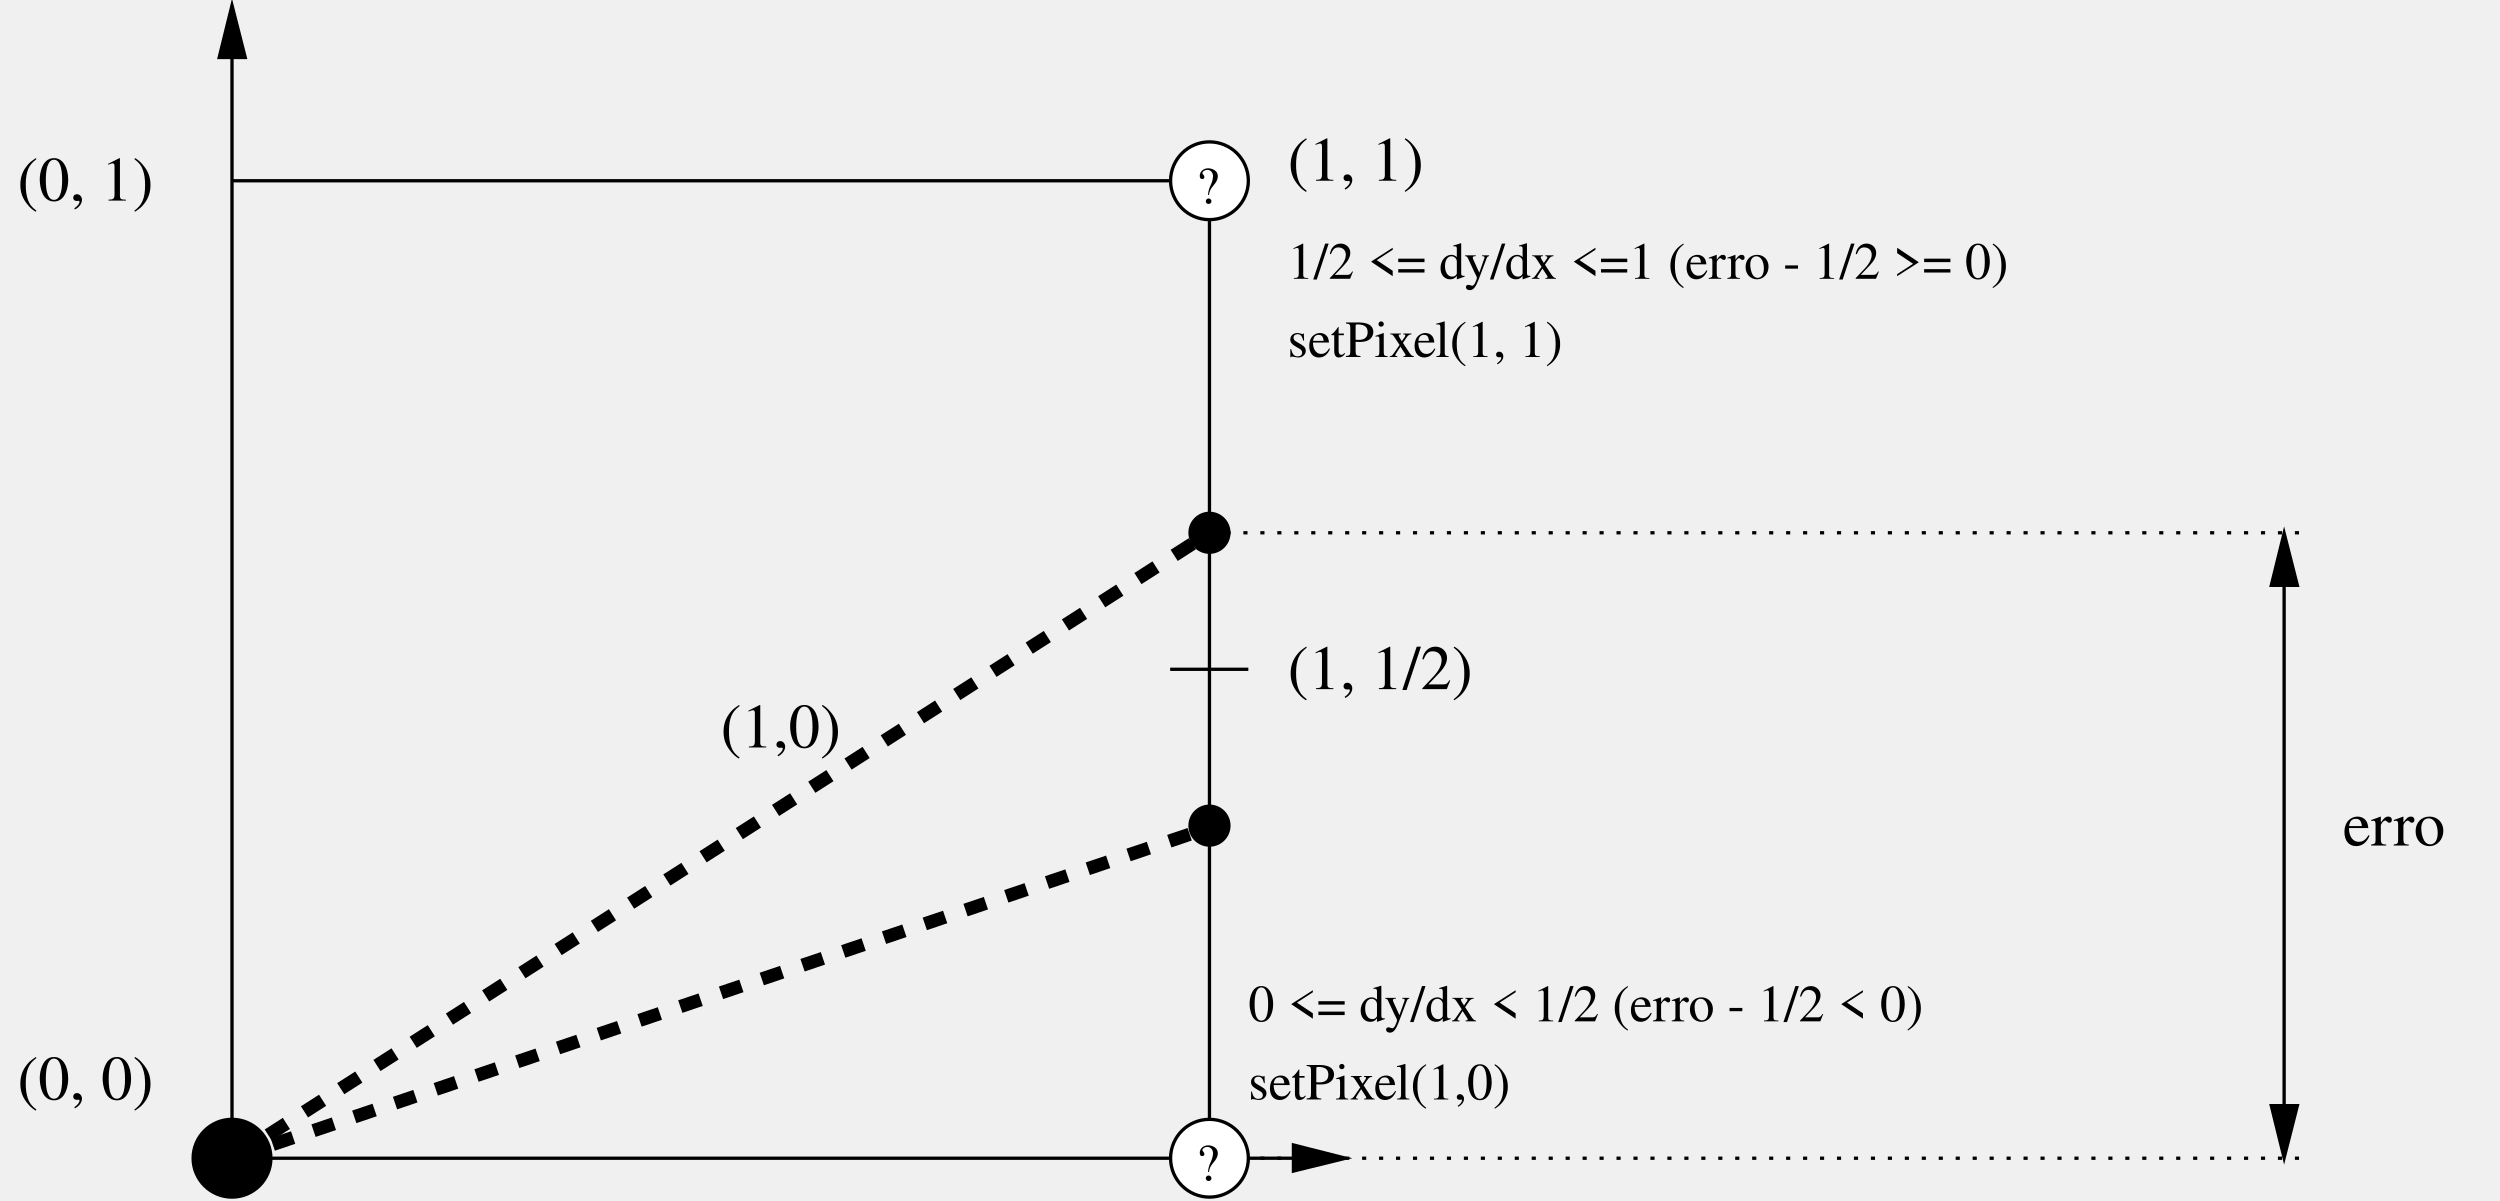
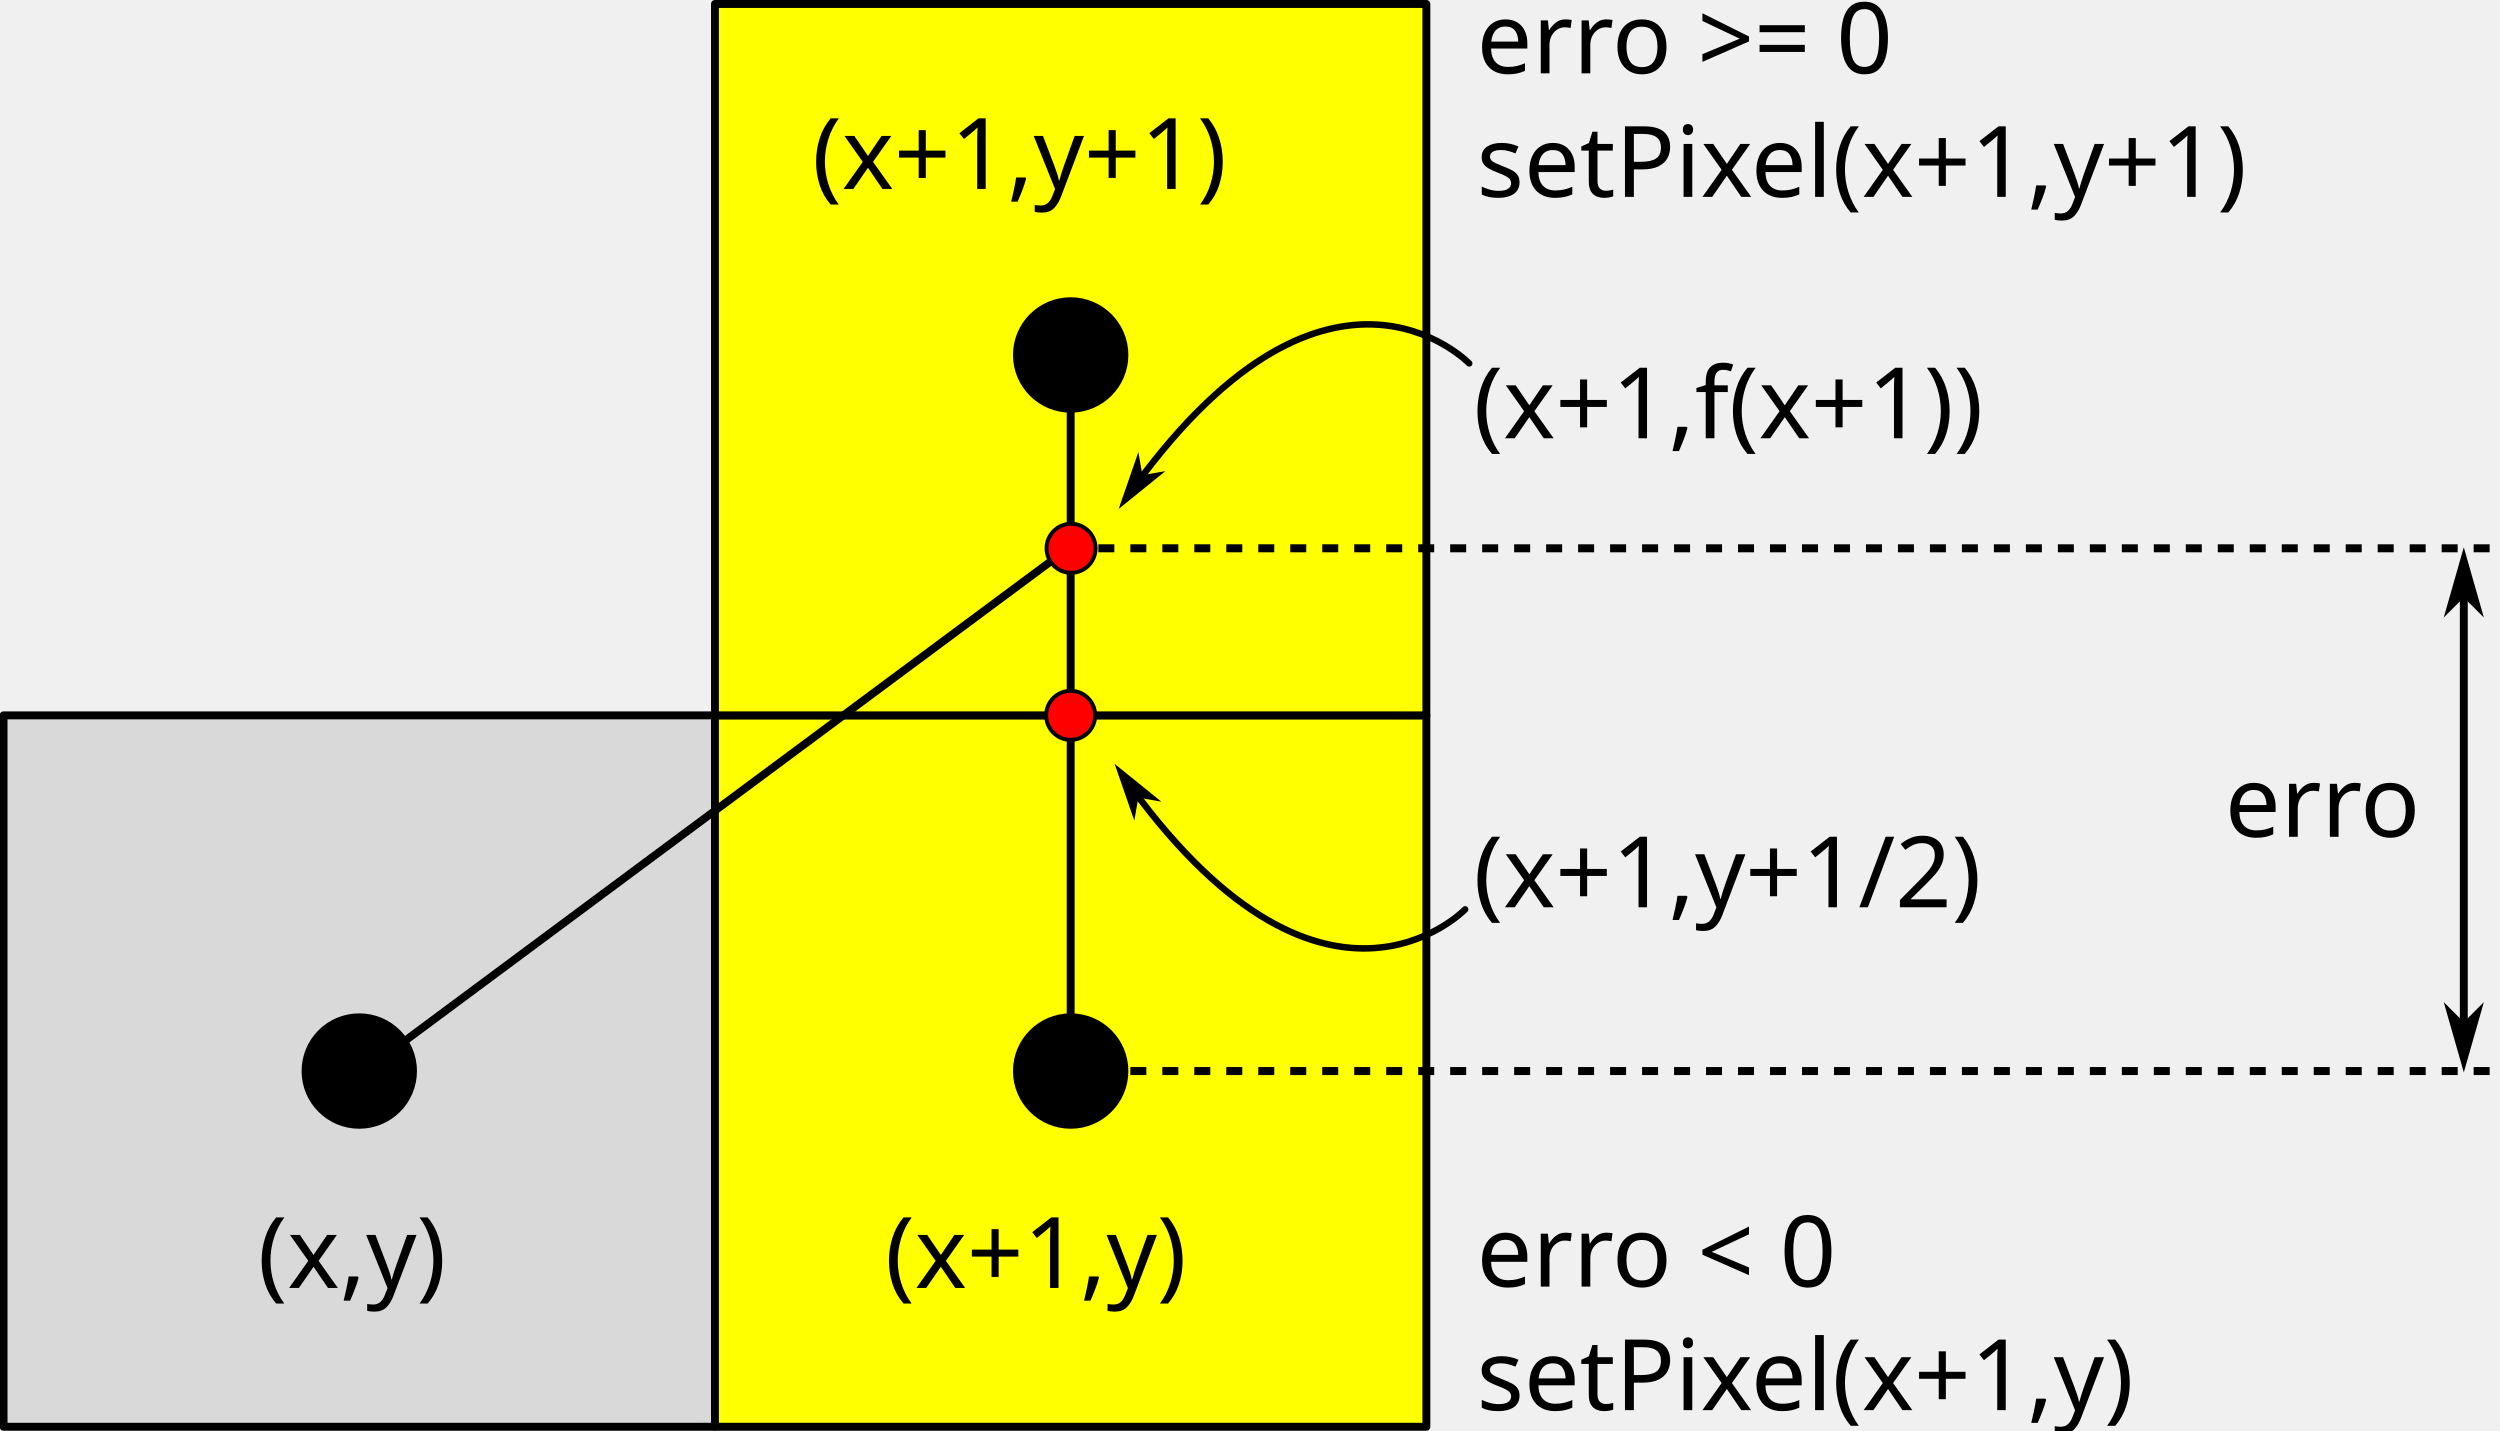
- <svg xmlns="http://www.w3.org/2000/svg" width="5.0in" height="2.4in" viewBox="409 507 5992 2901" id="svg4155" version="1.1">
-   <defs id="defs4221" />
-   <g style="stroke-width:.025in; fill:none" id="g4157">
-     <polyline points="944,3307 3511,3307 " style="stroke:#000000;stroke-width:8; stroke-linejoin:miter; stroke-linecap:butt; " id="polyline4159" />
-     <polygon points="3510 3338 3636 3307 3510 3275 3510 3338  " style="stroke:#000000;stroke-width:8;stroke-miterlimit:8; fill:#000000;" id="polygon4161" />
-     <polyline points="944,3307 944,644 " style="stroke:#000000;stroke-width:8; stroke-linejoin:miter; stroke-linecap:butt; " id="polyline4163" />
-     <polygon points="976 646 944 520 913 646 976 646  " style="stroke:#000000;stroke-width:8;stroke-miterlimit:8; fill:#000000;" id="polygon4165" />
-     <polyline points="944,944 3307,944 3307,3307 " style="stroke:#000000;stroke-width:8; stroke-linejoin:miter; stroke-linecap:butt; " id="polyline4167" />
-     <polyline points="944,3307 3307,1795 " style="stroke:#000000;stroke-width:32; stroke-linejoin:round; stroke-linecap:butt; stroke-dasharray:52 52;" id="polyline4169" />
-     <polyline points="3212,2125 3401,2125 " style="stroke:#000000;stroke-width:8; stroke-linejoin:miter; stroke-linecap:butt; " id="polyline4171" />
-     <polyline points="944,3307 3309,2507 " style="stroke:#000000;stroke-width:32; stroke-linejoin:round; stroke-linecap:butt; stroke-dasharray:52 52;" id="polyline4173" />
-     <polyline points="3307,1795 5952,1795 " style="stroke:#000000;stroke-width:8; stroke-linejoin:miter; stroke-linecap:butt; stroke-dasharray:10 31;" id="polyline4175" />
-     <polyline points="3307,3307 5952,3307 " style="stroke:#000000;stroke-width:8; stroke-linejoin:miter; stroke-linecap:butt; stroke-dasharray:10 31;" id="polyline4177" />
-     <polyline points="5905,1921 5905,3181 " style="stroke:#000000;stroke-width:8; stroke-linejoin:miter; stroke-linecap:butt; " id="polyline4179" />
-     <polygon points="5874 3180 5905 3306 5937 3180 5874 3180  " style="stroke:#000000;stroke-width:8;stroke-miterlimit:8; fill:#000000;" id="polygon4181" />
-     <polygon points="5937 1922 5905 1796 5874 1922 5937 1922  " style="stroke:#000000;stroke-width:8;stroke-miterlimit:8; fill:#000000;" id="polygon4183" />
-     <text xml:space="preserve" x="2125" y="2314" fill="#000000" font-family="Times" font-style="normal" font-weight="normal" font-size="152" text-anchor="start" id="text4185">(1,0)</text>
-     <text xml:space="preserve" x="425" y="992" fill="#000000" font-family="Times" font-style="normal" font-weight="normal" font-size="152" text-anchor="start" id="text4187">(0, 1)</text>
-     <text xml:space="preserve" x="425" y="3165" fill="#000000" font-family="Times" font-style="normal" font-weight="normal" font-size="152" text-anchor="start" id="text4189">(0, 0)</text>
-     <text xml:space="preserve" x="3496" y="944" fill="#000000" font-family="Times" font-style="normal" font-weight="normal" font-size="152" text-anchor="start" id="text4191">(1, 1)</text>
-     <text xml:space="preserve" x="6047" y="2551" fill="#000000" font-family="Times" font-style="normal" font-weight="normal" font-size="152" text-anchor="start" id="text4193">erro</text>
-     <text xml:space="preserve" x="3496" y="1370" fill="#000000" font-family="Times" font-style="normal" font-weight="normal" font-size="126" text-anchor="start" id="text4195">setPixel(1, 1)</text>
-     <text xml:space="preserve" x="3401" y="3165" fill="#000000" font-family="Times" font-style="normal" font-weight="normal" font-size="126" text-anchor="start" id="text4197">setPixel(1,0)</text>
-     <text xml:space="preserve" x="3496" y="1181" fill="#000000" font-family="Times" font-style="normal" font-weight="normal" font-size="126" text-anchor="start" id="text4199">1/2 &lt;= dy/dx &lt;=1 (erro - 1/2 &gt;= 0)</text>
-     <text xml:space="preserve" x="3496" y="2173" fill="#000000" font-family="Times" font-style="normal" font-weight="normal" font-size="152" text-anchor="start" id="text4201">(1, 1/2)</text>
-     <text xml:space="preserve" x="3401" y="2976" fill="#000000" font-family="Times" font-style="normal" font-weight="normal" font-size="126" text-anchor="start" id="text4203">0 &lt;= dy/dx &lt; 1/2 (erro - 1/2 &lt; 0)</text>
-     <circle cx="3307" cy="3307" r="94" style="fill:#ffffff;stroke:#000000;stroke-width:8;" id="circle4205" />
-     <circle cx="3307" cy="944" r="94" style="fill:#ffffff;stroke:#000000;stroke-width:8;" id="circle4207" />
-     <circle cx="944" cy="3307" r="94" style="fill:#000000;stroke:#000000;stroke-width:8;" id="circle4209" />
-     <circle cx="3307" cy="1795" r="47" style="fill:#000000;stroke:#000000;stroke-width:8;" id="circle4211" />
-     <circle cx="3307" cy="2503" r="47" style="fill:#000000;stroke:#000000;stroke-width:8;" id="circle4213" />
-     <text xml:space="preserve" x="3275" y="3361" fill="#000000" font-family="Times" font-style="normal" font-weight="normal" font-size="126" text-anchor="start" id="text4215">?</text>
-     <text xml:space="preserve" x="3275" y="999" fill="#000000" font-family="Times" font-style="normal" font-weight="normal" font-size="126" text-anchor="start" id="text4217">?</text>
-   </g>
+ <svg xmlns="http://www.w3.org/2000/svg" width="3.514in" height="2.011in" viewBox="409 507 4211.161 2430.514" id="svg4155" version="1.1">
+   <defs id="defs4221">
+     <marker style="overflow:visible" id="marker6967" refX="0" refY="0" orient="auto">
+       <path transform="matrix(-0.4,0,0,-0.4,-4,0)" style="fill:#000000;fill-opacity:1;fill-rule:evenodd;stroke:#000000;stroke-width:1pt;stroke-opacity:1" d="M 0,0 5,-5 -12.5,0 5,5 0,0 Z" id="path6969" />
+     </marker>
+     <marker style="overflow:visible" id="marker6899" refX="0" refY="0" orient="auto">
+       <path transform="matrix(-0.4,0,0,-0.4,-4,0)" style="fill:#000000;fill-opacity:1;fill-rule:evenodd;stroke:#000000;stroke-width:1pt;stroke-opacity:1" d="M 0,0 5,-5 -12.5,0 5,5 0,0 Z" id="path6901" />
+     </marker>
+     <marker orient="auto" refY="0" refX="0" id="Arrow1Mstart" style="overflow:visible">
+       <path id="path4947" d="M 0,0 5,-5 -12.5,0 5,5 0,0 Z" style="fill:#000000;fill-opacity:1;fill-rule:evenodd;stroke:#000000;stroke-width:1pt;stroke-opacity:1" transform="matrix(0.4,0,0,0.4,4,0)" />
+     </marker>
+     <marker orient="auto" refY="0" refX="0" id="Arrow1Mend" style="overflow:visible">
+       <path id="path4950" d="M 0,0 5,-5 -12.5,0 5,5 0,0 Z" style="fill:#000000;fill-opacity:1;fill-rule:evenodd;stroke:#000000;stroke-width:1pt;stroke-opacity:1" transform="matrix(-0.4,0,0,-0.4,-4,0)" />
+     </marker>
+     <marker orient="auto" refY="0" refX="0" id="Arrow1Lend" style="overflow:visible">
+       <path id="path4944" d="M 0,0 5,-5 -12.5,0 5,5 0,0 Z" style="fill:#000000;fill-opacity:1;fill-rule:evenodd;stroke:#000000;stroke-width:1pt;stroke-opacity:1" transform="matrix(-0.8,0,0,-0.8,-10,0)" />
+     </marker>
+     <marker orient="auto" refY="0" refX="0" id="Arrow1Mend-8" style="overflow:visible">
+       <path id="path4950-1" d="M 0,0 5,-5 -12.5,0 5,5 0,0 Z" style="fill:#000000;fill-opacity:1;fill-rule:evenodd;stroke:#000000;stroke-width:1pt;stroke-opacity:1" transform="matrix(-0.4,0,0,-0.4,-4,0)" />
+     </marker>
+   </defs>
+   <rect style="fill:#d9d9d9;fill-opacity:1;fill-rule:nonzero;stroke:#000000;stroke-width:13.431;stroke-linecap:round;stroke-linejoin:round;stroke-miterlimit:4;stroke-dasharray:none;stroke-dashoffset:10;stroke-opacity:1" id="rect4163" width="1208.541" height="1208.541" x="397.115" y="1722.257" />
+   <rect style="fill:#ffff00;fill-opacity:1;fill-rule:nonzero;stroke:#000000;stroke-width:13.431;stroke-linecap:round;stroke-linejoin:round;stroke-miterlimit:4;stroke-dasharray:none;stroke-dashoffset:10;stroke-opacity:1" id="rect4163-8" width="1208.541" height="1208.541" x="1605.657" y="1722.257" />
+   <rect style="fill:#ffff00;fill-opacity:1;fill-rule:nonzero;stroke:#000000;stroke-width:13.431;stroke-linecap:round;stroke-linejoin:round;stroke-miterlimit:4;stroke-dasharray:none;stroke-dashoffset:10;stroke-opacity:1" id="rect4163-1" width="1208.541" height="1208.541" x="1605.657" y="513.715" />
+   <circle id="circle4209" style="fill:#000000;stroke:#000000;stroke-width:8" r="94" cy="2326.527" cx="1001.386" />
+   <circle id="circle4209-1" style="fill:#000000;stroke:#000000;stroke-width:8" r="94" cy="2326.527" cx="2209.927" />
+   <circle id="circle4209-9" style="fill:#000000;stroke:#000000;stroke-width:8" r="94" cy="1110.022" cx="2209.927" />
+   <path style="fill:none;fill-rule:evenodd;stroke:#000000;stroke-width:13.431px;stroke-linecap:butt;stroke-linejoin:miter;stroke-opacity:1" d="m 2209.928,1119.287 0,1199.484" id="path4902" />
+   <text xml:space="preserve" style="font-style:normal;font-weight:normal;font-size:167.882px;line-height:125%;font-family:Sans;letter-spacing:0px;word-spacing:0px;fill:#000000;fill-opacity:1;stroke:none;stroke-width:1px;stroke-linecap:butt;stroke-linejoin:miter;stroke-opacity:1" x="828.841" y="2694.966" id="text4904">
+     <tspan id="tspan4906" x="828.841" y="2694.966">(x,y)</tspan>
+   </text>
+   <text xml:space="preserve" style="font-style:normal;font-weight:normal;font-size:167.882px;line-height:125%;font-family:Sans;letter-spacing:0px;word-spacing:0px;fill:#000000;fill-opacity:1;stroke:none;stroke-width:1px;stroke-linecap:butt;stroke-linejoin:miter;stroke-opacity:1" x="1894.534" y="2694.966" id="text4908">
+     <tspan id="tspan4910" x="1894.534" y="2694.966">(x+1,y)</tspan>
+   </text>
+   <text xml:space="preserve" style="font-style:normal;font-weight:normal;font-size:167.882px;line-height:125%;font-family:Sans;letter-spacing:0px;word-spacing:0px;fill:#000000;fill-opacity:1;stroke:none;stroke-width:1px;stroke-linecap:butt;stroke-linejoin:miter;stroke-opacity:1" x="1770.754" y="827.939" id="text4912">
+     <tspan id="tspan4914" x="1770.754" y="827.939">(x+1,y+1)</tspan>
+   </text>
+   <text xml:space="preserve" style="font-style:normal;font-weight:normal;font-size:167.882px;line-height:125%;font-family:Sans;letter-spacing:0px;word-spacing:0px;fill:#000000;fill-opacity:1;stroke:none;stroke-width:1px;stroke-linecap:butt;stroke-linejoin:miter;stroke-opacity:1" x="2894.273" y="2048.274" id="text4916">
+     <tspan id="tspan4918" x="2894.273" y="2048.274">(x+1,y+1/2)</tspan>
+   </text>
+   <path style="fill:none;fill-rule:evenodd;stroke:#000000;stroke-width:11.056px;stroke-linecap:round;stroke-linejoin:miter;stroke-opacity:1;marker-end:url(#Arrow1Mend)" d="m 2880.063,2051.891 c 0,0 -244.186,253.016 -582.995,-229.48" id="path4920" />
+   <circle id="circle4209-1-1" style="fill:#ff0000;fill-opacity:1;stroke:#000000;stroke-width:6.715;stroke-miterlimit:4;stroke-dasharray:none" r="41.626" cy="1722.257" cx="2209.927" />
+   <path style="fill:none;fill-rule:evenodd;stroke:#000000;stroke-width:13.431px;stroke-linecap:butt;stroke-linejoin:miter;stroke-opacity:1" d="M 2209.927,1435.571 1015.947,2321.999" id="path4902-6" />
+   <text xml:space="preserve" style="font-style:normal;font-weight:normal;font-size:167.882px;line-height:125%;font-family:Sans;letter-spacing:0px;word-spacing:0px;fill:#000000;fill-opacity:1;stroke:none;stroke-width:1px;stroke-linecap:butt;stroke-linejoin:miter;stroke-opacity:1" x="2894.273" y="1251.583" id="text4916-7">
+     <tspan id="tspan4918-8" x="2894.273" y="1251.583">(x+1,f(x+1))</tspan>
+   </text>
+   <path style="fill:none;fill-rule:evenodd;stroke:#000000;stroke-width:11.056px;stroke-linecap:round;stroke-linejoin:miter;stroke-opacity:1;marker-end:url(#Arrow1Mend-8)" d="m 2886.952,1124.34 c 0,0 -244.186,-253.016 -582.995,229.48" id="path4920-6" />
+   <text xml:space="preserve" style="font-style:normal;font-weight:normal;font-size:167.882px;line-height:125%;font-family:Sans;letter-spacing:0px;word-spacing:0px;fill:#000000;fill-opacity:1;stroke:none;stroke-width:1px;stroke-linecap:butt;stroke-linejoin:miter;stroke-opacity:1" x="4170.774" y="1928.572" id="text5914">
+     <tspan id="tspan5916" x="4170.774" y="1928.572">erro</tspan>
+   </text>
+   <path style="fill:none;fill-rule:evenodd;stroke:#000000;stroke-width:13.584;stroke-linecap:butt;stroke-linejoin:miter;stroke-miterlimit:4;stroke-dasharray:27.167, 27.167;stroke-dashoffset:0;stroke-opacity:1" d="m 2202.647,1438.463 2435.283,0" id="path6835" />
+   <circle id="circle4209-1-1-6" style="fill:#ff0000;fill-opacity:1;stroke:#000000;stroke-width:6.715;stroke-miterlimit:4;stroke-dasharray:none" r="41.626" cy="1438.463" cx="2210.637" />
+   <path style="fill:none;fill-rule:evenodd;stroke:#000000;stroke-width:13.431px;stroke-linecap:round;stroke-linejoin:miter;stroke-opacity:1;marker-start:url(#Arrow1Mstart);marker-end:url(#marker6967)" d="m 4576.612,1463.196 0,839.105" id="path4902-6-5" />
+   <path style="fill:none;fill-rule:evenodd;stroke:#000000;stroke-width:13.584;stroke-linecap:butt;stroke-linejoin:miter;stroke-miterlimit:4;stroke-dasharray:27.167, 27.167;stroke-dashoffset:0;stroke-opacity:1" d="m 2202.647,2326.527 2435.284,0" id="path6835-6" />
+   <text xml:space="preserve" style="font-style:normal;font-weight:normal;font-size:167.882px;line-height:125%;font-family:Sans;text-align:start;letter-spacing:0px;word-spacing:0px;text-anchor:start;fill:#000000;fill-opacity:1;stroke:none;stroke-width:1px;stroke-linecap:butt;stroke-linejoin:miter;stroke-opacity:1" x="2899.602" y="631.6" id="text7949">
+     <tspan x="2899.602" y="631.6" id="tspan7953">erro &gt;= 0</tspan>
+     <tspan x="2899.602" y="841.452" id="tspan7957">setPixel(x+1,y+1) </tspan>
+   </text>
+   <text xml:space="preserve" style="font-style:normal;font-weight:normal;font-size:167.882px;line-height:125%;font-family:Sans;text-align:start;letter-spacing:0px;word-spacing:0px;text-anchor:start;fill:#000000;fill-opacity:1;stroke:none;stroke-width:1px;stroke-linecap:butt;stroke-linejoin:miter;stroke-opacity:1" x="2899.602" y="2692.74" id="text7949-8">
+     <tspan x="2899.602" y="2692.74" id="tspan7953-4">erro &lt; 0</tspan>
+     <tspan x="2899.602" y="2902.593" id="tspan7957-9">setPixel(x+1,y) </tspan>
+   </text>
</svg>
